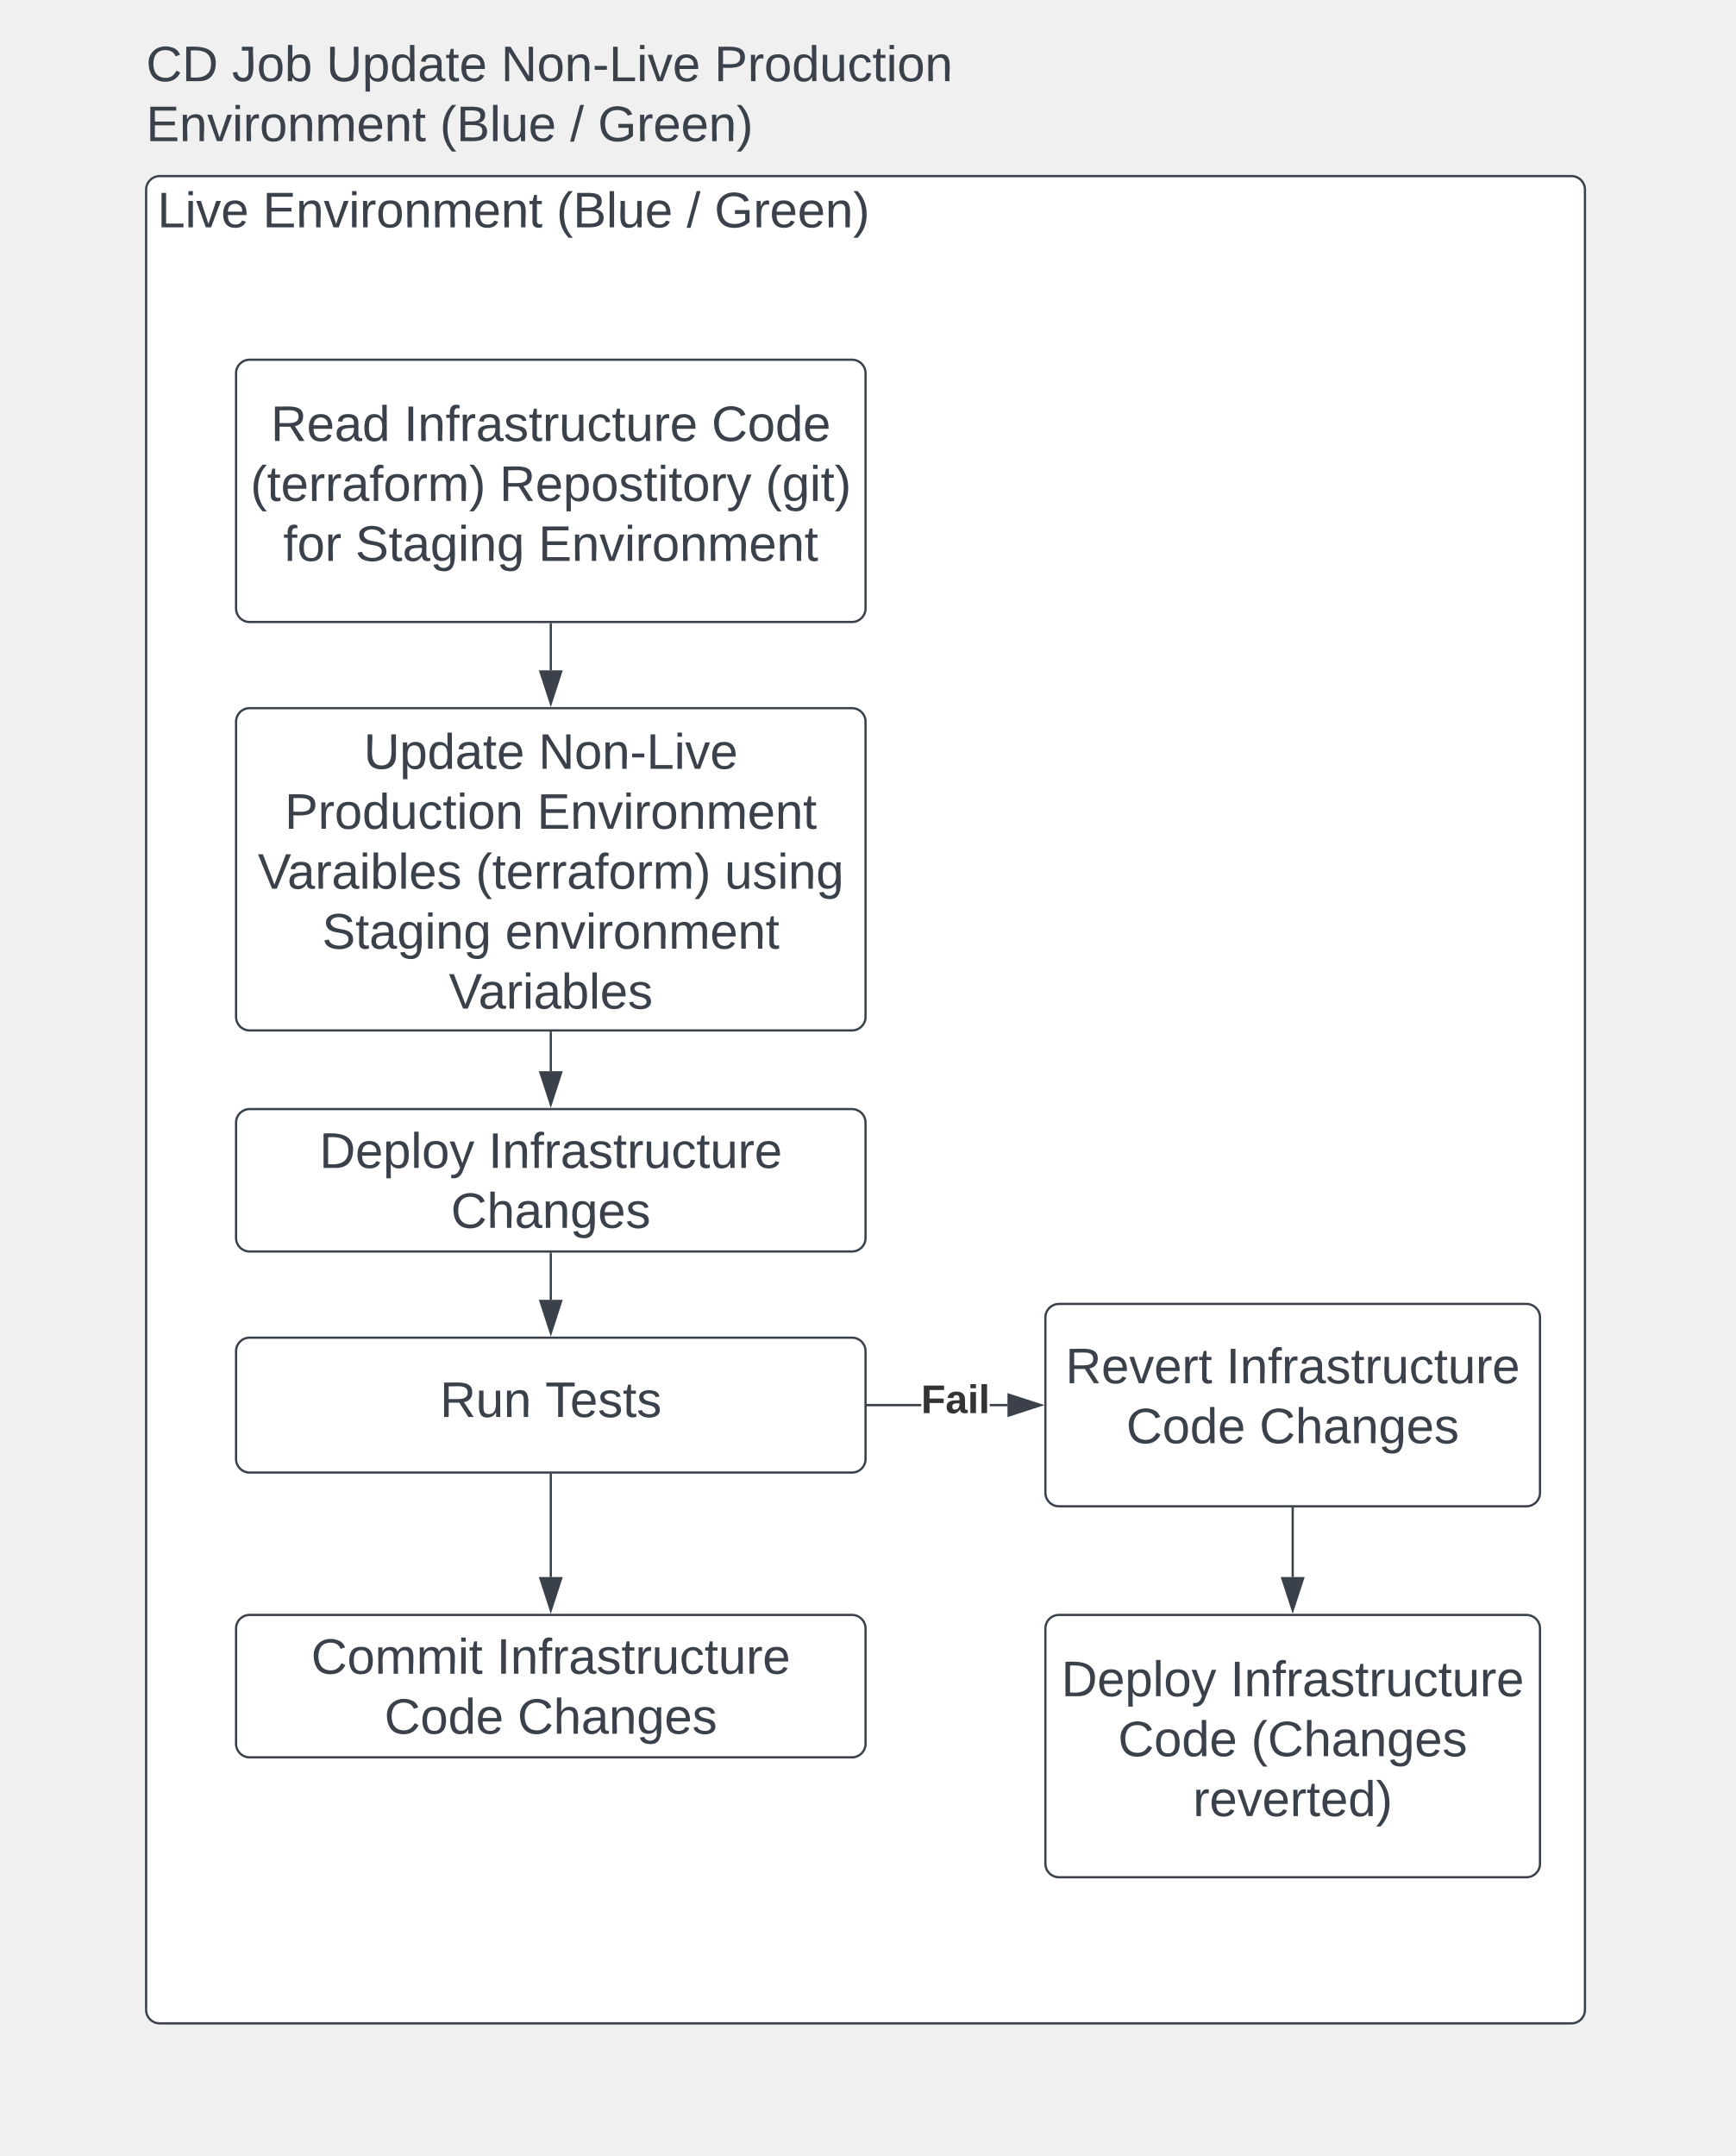
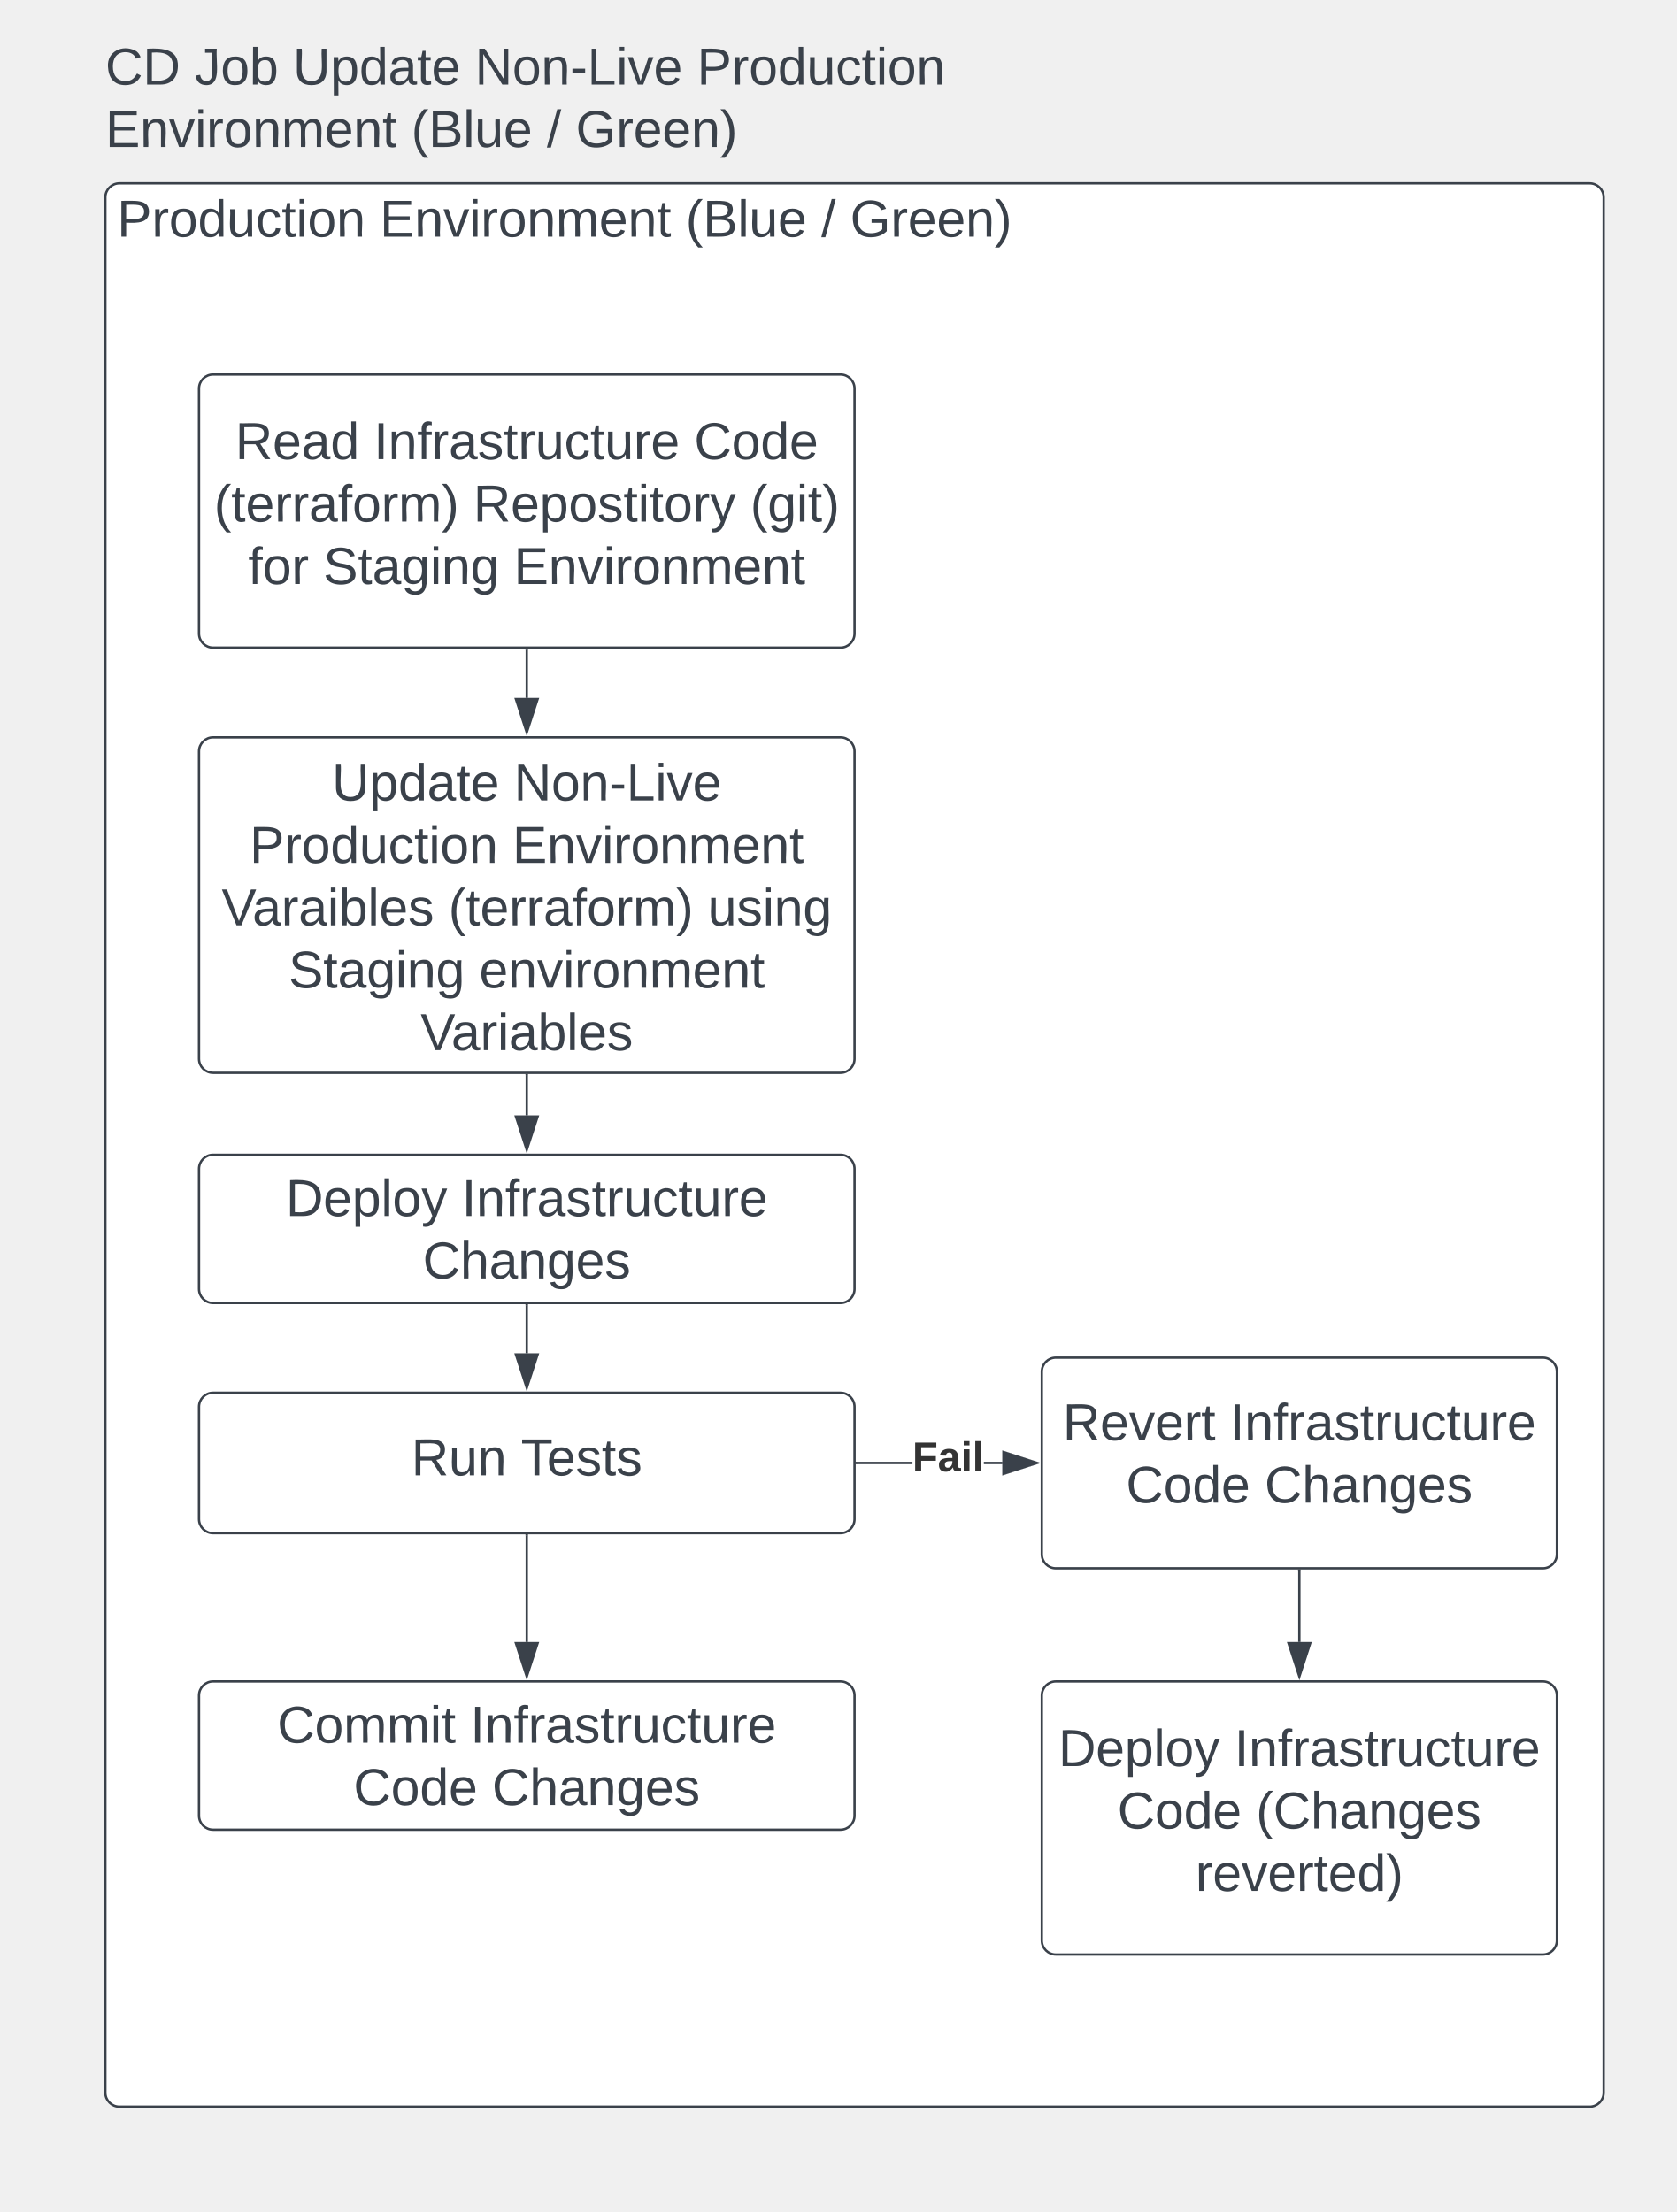
- <svg xmlns="http://www.w3.org/2000/svg" xmlns:ns1="lucid" xmlns:xlink="http://www.w3.org/1999/xlink" width="772" height="959">
-   <g transform="translate(-1135 0)" ns1:page-tab-id="0_0">
+ <svg xmlns="http://www.w3.org/2000/svg" xmlns:ns1="lucid" xmlns:xlink="http://www.w3.org/1999/xlink" width="716" height="945">
+   <g transform="translate(-1155 0)" ns1:page-tab-id="0_0">
    <path d="M1200 18.33h380v60h-380z" fill="none" />
    <use xlink:href="#a" transform="matrix(1,0,0,1,1200,18.33333) translate(0 17.77778)" />
    <use xlink:href="#b" transform="matrix(1,0,0,1,1200,18.33333) translate(38.14815 17.77778)" />
    <use xlink:href="#c" transform="matrix(1,0,0,1,1200,18.33333) translate(80.12346 17.77778)" />
    <use xlink:href="#d" transform="matrix(1,0,0,1,1200,18.33333) translate(157.8395 17.77778)" />
    <use xlink:href="#e" transform="matrix(1,0,0,1,1200,18.33333) translate(252.716 17.77778)" />
    <use xlink:href="#f" transform="matrix(1,0,0,1,1200,18.33333) translate(0 44.44444)" />
    <use xlink:href="#g" transform="matrix(1,0,0,1,1200,18.33333) translate(130.679 44.44444)" />
    <use xlink:href="#h" transform="matrix(1,0,0,1,1200,18.33333) translate(188.5802 44.44444)" />
    <use xlink:href="#i" transform="matrix(1,0,0,1,1200,18.33333) translate(200.9259 44.44444)" />
    <path d="M1200 84.33a6 6 0 0 1 6-6h628a6 6 0 0 1 6 6V894a6 6 0 0 1-6 6h-628a6 6 0 0 1-6-6z" stroke="#3a414a" fill="#fff" />
    <use xlink:href="#j" transform="matrix(1,0,0,1,1205,83.33333) translate(0 17.77778)" />
-     <use xlink:href="#f" transform="matrix(1,0,0,1,1205,83.33333) translate(46.85185 17.77778)" />
-     <use xlink:href="#g" transform="matrix(1,0,0,1,1205,83.33333) translate(177.5309 17.77778)" />
-     <use xlink:href="#h" transform="matrix(1,0,0,1,1205,83.33333) translate(235.4321 17.77778)" />
-     <use xlink:href="#k" transform="matrix(1,0,0,1,1205,83.33333) translate(247.7778 17.77778)" />
+     <use xlink:href="#f" transform="matrix(1,0,0,1,1205,83.33333) translate(112.2222 17.77778)" />
+     <use xlink:href="#g" transform="matrix(1,0,0,1,1205,83.33333) translate(242.9012 17.77778)" />
+     <use xlink:href="#h" transform="matrix(1,0,0,1,1205,83.33333) translate(300.8025 17.77778)" />
+     <use xlink:href="#k" transform="matrix(1,0,0,1,1205,83.33333) translate(313.1481 17.77778)" />
    <path d="M1240 166a6 6 0 0 1 6-6h268a6 6 0 0 1 6 6v104.67a6 6 0 0 1-6 6h-268a6 6 0 0 1-6-6z" stroke="#3a414a" fill="#fff" />
    <use xlink:href="#l" transform="matrix(1,0,0,1,1245,165) translate(10.46296 31.15278)" />
    <use xlink:href="#m" transform="matrix(1,0,0,1,1245,165) translate(69.66049 31.15278)" />
    <use xlink:href="#n" transform="matrix(1,0,0,1,1245,165) translate(206.5123 31.15278)" />
    <use xlink:href="#o" transform="matrix(1,0,0,1,1245,165) translate(1.419753 57.81944)" />
    <use xlink:href="#p" transform="matrix(1,0,0,1,1245,165) translate(112.1605 57.81944)" />
    <use xlink:href="#q" transform="matrix(1,0,0,1,1245,165) translate(230.4938 57.81944)" />
    <use xlink:href="#r" transform="matrix(1,0,0,1,1245,165) translate(16.01852 84.48611)" />
    <use xlink:href="#s" transform="matrix(1,0,0,1,1245,165) translate(48.05556 84.48611)" />
    <use xlink:href="#t" transform="matrix(1,0,0,1,1245,165) translate(129.4753 84.48611)" />
    <path d="M1240 321a6 6 0 0 1 6-6h268a6 6 0 0 1 6 6v131.33a6 6 0 0 1-6 6h-268a6 6 0 0 1-6-6z" stroke="#3a414a" fill="#fff" />
    <use xlink:href="#u" transform="matrix(1,0,0,1,1245,320) translate(51.79012 21.96528)" />
    <use xlink:href="#v" transform="matrix(1,0,0,1,1245,320) translate(129.5062 21.96528)" />
    <use xlink:href="#w" transform="matrix(1,0,0,1,1245,320) translate(16.6358 48.63194)" />
    <use xlink:href="#x" transform="matrix(1,0,0,1,1245,320) translate(128.858 48.63194)" />
    <use xlink:href="#y" transform="matrix(1,0,0,1,1245,320) translate(4.660494 75.29861)" />
    <use xlink:href="#o" transform="matrix(1,0,0,1,1245,320) translate(101.5741 75.29861)" />
    <use xlink:href="#z" transform="matrix(1,0,0,1,1245,320) translate(212.3148 75.29861)" />
    <use xlink:href="#s" transform="matrix(1,0,0,1,1245,320) translate(33.2716 101.9653)" />
    <use xlink:href="#A" transform="matrix(1,0,0,1,1245,320) translate(114.6914 101.9653)" />
    <use xlink:href="#B" transform="matrix(1,0,0,1,1245,320) translate(89.62963 128.6319)" />
    <path d="M1240 499.33a6 6 0 0 1 6-6h268a6 6 0 0 1 6 6v51.34a6 6 0 0 1-6 6h-268a6 6 0 0 1-6-6z" stroke="#3a414a" fill="#fff" />
    <use xlink:href="#C" transform="matrix(1,0,0,1,1245,498.3333) translate(32.0679 21.15278)" />
    <use xlink:href="#D" transform="matrix(1,0,0,1,1245,498.3333) translate(107.2531 21.15278)" />
    <use xlink:href="#E" transform="matrix(1,0,0,1,1245,498.3333) translate(90.58642 47.81944)" />
    <path d="M1240 601a6 6 0 0 1 6-6h268a6 6 0 0 1 6 6v48a6 6 0 0 1-6 6h-268a6 6 0 0 1-6-6z" stroke="#3a414a" fill="#fff" />
    <g>
      <use xlink:href="#F" transform="matrix(1,0,0,1,1245,600) translate(85.67901 30.27778)" />
      <use xlink:href="#G" transform="matrix(1,0,0,1,1245,600) translate(132.5309 30.27778)" />
    </g>
    <path d="M1600 586a6 6 0 0 1 6-6h208a6 6 0 0 1 6 6v78a6 6 0 0 1-6 6h-208a6 6 0 0 1-6-6z" stroke="#3a414a" fill="#fff" />
    <g>
      <use xlink:href="#H" transform="matrix(1,0,0,1,1605,585) translate(3.919753 30.27778)" />
      <use xlink:href="#D" transform="matrix(1,0,0,1,1605,585) translate(75.40123 30.27778)" />
      <use xlink:href="#I" transform="matrix(1,0,0,1,1605,585) translate(30.98765 56.94444)" />
      <use xlink:href="#E" transform="matrix(1,0,0,1,1605,585) translate(90.18519 56.94444)" />
    </g>
    <path d="M1544.72 625.5h-23.76v-1h23.76zm38.43 0h-7.87v-1h7.87z" stroke="#3a414a" stroke-width=".05" fill="#3a414a" />
    <path d="M1520.98 625.5h-.52v-1h.52z" fill="#3a414a" />
    <path d="M1521 625.52h-.56v-1.04h.56zm-.5-1v.96h.45v-.96z" stroke="#3a414a" stroke-width=".05" fill="#3a414a" />
    <path d="M1597.92 625l-14.27 4.64v-9.28z" fill="#3a414a" />
    <path d="M1599.54 625l-16.4 5.32v-10.64zm-15.4 3.95l12.16-3.95-12.15-3.95z" stroke="#3a414a" stroke-width=".05" fill="#3a414a" />
    <g>
      <use xlink:href="#J" transform="matrix(1,0,0,1,1544.716,614.3333) translate(0 14.22222)" />
    </g>
    <path d="M1600 724.33a6 6 0 0 1 6-6h208a6 6 0 0 1 6 6V829a6 6 0 0 1-6 6h-208a6 6 0 0 1-6-6z" stroke="#3a414a" fill="#fff" />
    <g>
      <use xlink:href="#C" transform="matrix(1,0,0,1,1605,723.3333) translate(2.067901 31.15278)" />
      <use xlink:href="#D" transform="matrix(1,0,0,1,1605,723.3333) translate(77.25309 31.15278)" />
      <use xlink:href="#I" transform="matrix(1,0,0,1,1605,723.3333) translate(27.31481 57.81944)" />
      <use xlink:href="#K" transform="matrix(1,0,0,1,1605,723.3333) translate(86.51235 57.81944)" />
      <use xlink:href="#L" transform="matrix(1,0,0,1,1605,723.3333) translate(60.64815 84.48611)" />
    </g>
    <path d="M1240 724.33a6 6 0 0 1 6-6h268a6 6 0 0 1 6 6v51.34a6 6 0 0 1-6 6h-268a6 6 0 0 1-6-6z" stroke="#3a414a" fill="#fff" />
    <g>
      <use xlink:href="#M" transform="matrix(1,0,0,1,1245,723.3333) translate(28.42593 21.15278)" />
      <use xlink:href="#D" transform="matrix(1,0,0,1,1245,723.3333) translate(110.8951 21.15278)" />
      <use xlink:href="#I" transform="matrix(1,0,0,1,1245,723.3333) translate(60.98765 47.81944)" />
      <use xlink:href="#E" transform="matrix(1,0,0,1,1245,723.3333) translate(120.1852 47.81944)" />
    </g>
    <path d="M1380 277.63v20.52" stroke="#3a414a" fill="none" />
    <path d="M1380.5 277.64h-1v-.5h1z" stroke="#3a414a" stroke-width=".05" fill="#3a414a" />
    <path d="M1380 312.92l-4.64-14.27h9.28z" stroke="#3a414a" fill="#3a414a" />
    <path d="M1380 459.3v17.2" stroke="#3a414a" fill="none" />
    <path d="M1380.5 459.3h-1v-.5h1z" stroke="#3a414a" stroke-width=".05" fill="#3a414a" />
    <path d="M1380 491.25l-4.64-14.26h9.28z" stroke="#3a414a" fill="#3a414a" />
    <path d="M1380 557.63v20.52" stroke="#3a414a" fill="none" />
    <path d="M1380.5 557.64h-1v-.5h1z" stroke="#3a414a" stroke-width=".05" fill="#3a414a" />
    <path d="M1380 592.92l-4.64-14.27h9.28z" stroke="#3a414a" fill="#3a414a" />
    <path d="M1710 670.96v30.53" stroke="#3a414a" fill="none" />
    <path d="M1710.5 670.98h-1v-.52h1z" stroke="#3a414a" stroke-width=".05" fill="#3a414a" />
    <path d="M1710 716.25l-4.64-14.26h9.28z" stroke="#3a414a" fill="#3a414a" />
    <path d="M1380 655.96v45.53" stroke="#3a414a" fill="none" />
    <path d="M1380.5 655.98h-1v-.52h1z" stroke="#3a414a" stroke-width=".05" fill="#3a414a" />
    <path d="M1380 716.25l-4.64-14.26h9.28z" stroke="#3a414a" fill="#3a414a" />
    <defs>
      <path fill="#3a414a" d="M212-179c-10-28-35-45-73-45-59 0-87 40-87 99 0 60 29 101 89 101 43 0 62-24 78-52l27 14C228-24 195 4 139 4 59 4 22-46 18-125c-6-104 99-153 187-111 19 9 31 26 39 46" id="N" />
      <path fill="#3a414a" d="M30-248c118-7 216 8 213 122C240-48 200 0 122 0H30v-248zM63-27c89 8 146-16 146-99s-60-101-146-95v194" id="O" />
      <g id="a">
        <use transform="matrix(0.0617284,0,0,0.0617284,0,0)" xlink:href="#N" />
        <use transform="matrix(0.0617284,0,0,0.0617284,15.98765,0)" xlink:href="#O" />
      </g>
      <path fill="#3a414a" d="M153-248C145-148 188 4 80 4 36 3 13-21 6-62l32-5c4 25 16 42 43 43 27 0 39-20 39-49v-147H72v-28h81" id="P" />
      <path fill="#3a414a" d="M100-194c62-1 85 37 85 99 1 63-27 99-86 99S16-35 15-95c0-66 28-99 85-99zM99-20c44 1 53-31 53-75 0-43-8-75-51-75s-53 32-53 75 10 74 51 75" id="Q" />
      <path fill="#3a414a" d="M115-194c53 0 69 39 70 98 0 66-23 100-70 100C84 3 66-7 56-30L54 0H23l1-261h32v101c10-23 28-34 59-34zm-8 174c40 0 45-34 45-75 0-40-5-75-45-74-42 0-51 32-51 76 0 43 10 73 51 73" id="R" />
      <g id="b">
        <use transform="matrix(0.0617284,0,0,0.0617284,0,0)" xlink:href="#P" />
        <use transform="matrix(0.0617284,0,0,0.0617284,11.11111,0)" xlink:href="#Q" />
        <use transform="matrix(0.0617284,0,0,0.0617284,23.45679,0)" xlink:href="#R" />
      </g>
      <path fill="#3a414a" d="M232-93c-1 65-40 97-104 97C67 4 28-28 28-90v-158h33c8 89-33 224 67 224 102 0 64-133 71-224h33v155" id="S" />
      <path fill="#3a414a" d="M115-194c55 1 70 41 70 98S169 2 115 4C84 4 66-9 55-30l1 105H24l-1-265h31l2 30c10-21 28-34 59-34zm-8 174c40 0 45-34 45-75s-6-73-45-74c-42 0-51 32-51 76 0 43 10 73 51 73" id="T" />
      <path fill="#3a414a" d="M85-194c31 0 48 13 60 33l-1-100h32l1 261h-30c-2-10 0-23-3-31C134-8 116 4 85 4 32 4 16-35 15-94c0-66 23-100 70-100zm9 24c-40 0-46 34-46 75 0 40 6 74 45 74 42 0 51-32 51-76 0-42-9-74-50-73" id="U" />
      <path fill="#3a414a" d="M141-36C126-15 110 5 73 4 37 3 15-17 15-53c-1-64 63-63 125-63 3-35-9-54-41-54-24 1-41 7-42 31l-33-3c5-37 33-52 76-52 45 0 72 20 72 64v82c-1 20 7 32 28 27v20c-31 9-61-2-59-35zM48-53c0 20 12 33 32 33 41-3 63-29 60-74-43 2-92-5-92 41" id="V" />
      <path fill="#3a414a" d="M59-47c-2 24 18 29 38 22v24C64 9 27 4 27-40v-127H5v-23h24l9-43h21v43h35v23H59v120" id="W" />
      <path fill="#3a414a" d="M100-194c63 0 86 42 84 106H49c0 40 14 67 53 68 26 1 43-12 49-29l28 8c-11 28-37 45-77 45C44 4 14-33 15-96c1-61 26-98 85-98zm52 81c6-60-76-77-97-28-3 7-6 17-6 28h103" id="X" />
      <g id="c">
        <use transform="matrix(0.0617284,0,0,0.0617284,0,0)" xlink:href="#S" />
        <use transform="matrix(0.0617284,0,0,0.0617284,15.98765,0)" xlink:href="#T" />
        <use transform="matrix(0.0617284,0,0,0.0617284,28.33333,0)" xlink:href="#U" />
        <use transform="matrix(0.0617284,0,0,0.0617284,40.67901,0)" xlink:href="#V" />
        <use transform="matrix(0.0617284,0,0,0.0617284,53.02469,0)" xlink:href="#W" />
        <use transform="matrix(0.0617284,0,0,0.0617284,59.19753,0)" xlink:href="#X" />
      </g>
      <path fill="#3a414a" d="M190 0L58-211 59 0H30v-248h39L202-35l-2-213h31V0h-41" id="Y" />
      <path fill="#3a414a" d="M117-194c89-4 53 116 60 194h-32v-121c0-31-8-49-39-48C34-167 62-67 57 0H25l-1-190h30c1 10-1 24 2 32 11-22 29-35 61-36" id="Z" />
      <path fill="#3a414a" d="M16-82v-28h88v28H16" id="aa" />
      <path fill="#3a414a" d="M30 0v-248h33v221h125V0H30" id="ab" />
      <path fill="#3a414a" d="M24-231v-30h32v30H24zM24 0v-190h32V0H24" id="ac" />
      <path fill="#3a414a" d="M108 0H70L1-190h34L89-25l56-165h34" id="ad" />
      <g id="d">
        <use transform="matrix(0.0617284,0,0,0.0617284,0,0)" xlink:href="#Y" />
        <use transform="matrix(0.0617284,0,0,0.0617284,15.98765,0)" xlink:href="#Q" />
        <use transform="matrix(0.0617284,0,0,0.0617284,28.33333,0)" xlink:href="#Z" />
        <use transform="matrix(0.0617284,0,0,0.0617284,40.67901,0)" xlink:href="#aa" />
        <use transform="matrix(0.0617284,0,0,0.0617284,48.02469,0)" xlink:href="#ab" />
        <use transform="matrix(0.0617284,0,0,0.0617284,60.37037,0)" xlink:href="#ac" />
        <use transform="matrix(0.0617284,0,0,0.0617284,65.24691,0)" xlink:href="#ad" />
        <use transform="matrix(0.0617284,0,0,0.0617284,76.35802,0)" xlink:href="#X" />
      </g>
      <path fill="#3a414a" d="M30-248c87 1 191-15 191 75 0 78-77 80-158 76V0H30v-248zm33 125c57 0 124 11 124-50 0-59-68-47-124-48v98" id="ae" />
      <path fill="#3a414a" d="M114-163C36-179 61-72 57 0H25l-1-190h30c1 12-1 29 2 39 6-27 23-49 58-41v29" id="af" />
      <path fill="#3a414a" d="M84 4C-5 8 30-112 23-190h32v120c0 31 7 50 39 49 72-2 45-101 50-169h31l1 190h-30c-1-10 1-25-2-33-11 22-28 36-60 37" id="ag" />
      <path fill="#3a414a" d="M96-169c-40 0-48 33-48 73s9 75 48 75c24 0 41-14 43-38l32 2c-6 37-31 61-74 61-59 0-76-41-82-99-10-93 101-131 147-64 4 7 5 14 7 22l-32 3c-4-21-16-35-41-35" id="ah" />
      <g id="e">
        <use transform="matrix(0.0617284,0,0,0.0617284,0,0)" xlink:href="#ae" />
        <use transform="matrix(0.0617284,0,0,0.0617284,14.81481,0)" xlink:href="#af" />
        <use transform="matrix(0.0617284,0,0,0.0617284,22.16049,0)" xlink:href="#Q" />
        <use transform="matrix(0.0617284,0,0,0.0617284,34.50617,0)" xlink:href="#U" />
        <use transform="matrix(0.0617284,0,0,0.0617284,46.85185,0)" xlink:href="#ag" />
        <use transform="matrix(0.0617284,0,0,0.0617284,59.19753,0)" xlink:href="#ah" />
        <use transform="matrix(0.0617284,0,0,0.0617284,70.30864,0)" xlink:href="#W" />
        <use transform="matrix(0.0617284,0,0,0.0617284,76.48148,0)" xlink:href="#ac" />
        <use transform="matrix(0.0617284,0,0,0.0617284,81.35802,0)" xlink:href="#Q" />
        <use transform="matrix(0.0617284,0,0,0.0617284,93.7037,0)" xlink:href="#Z" />
      </g>
      <path fill="#3a414a" d="M30 0v-248h187v28H63v79h144v27H63v87h162V0H30" id="ai" />
      <path fill="#3a414a" d="M210-169c-67 3-38 105-44 169h-31v-121c0-29-5-50-35-48C34-165 62-65 56 0H25l-1-190h30c1 10-1 24 2 32 10-44 99-50 107 0 11-21 27-35 58-36 85-2 47 119 55 194h-31v-121c0-29-5-49-35-48" id="aj" />
      <g id="f">
        <use transform="matrix(0.0617284,0,0,0.0617284,0,0)" xlink:href="#ai" />
        <use transform="matrix(0.0617284,0,0,0.0617284,14.81481,0)" xlink:href="#Z" />
        <use transform="matrix(0.0617284,0,0,0.0617284,27.16049,0)" xlink:href="#ad" />
        <use transform="matrix(0.0617284,0,0,0.0617284,38.2716,0)" xlink:href="#ac" />
        <use transform="matrix(0.0617284,0,0,0.0617284,43.14815,0)" xlink:href="#af" />
        <use transform="matrix(0.0617284,0,0,0.0617284,50.49383,0)" xlink:href="#Q" />
        <use transform="matrix(0.0617284,0,0,0.0617284,62.83951,0)" xlink:href="#Z" />
        <use transform="matrix(0.0617284,0,0,0.0617284,75.18519,0)" xlink:href="#aj" />
        <use transform="matrix(0.0617284,0,0,0.0617284,93.64198,0)" xlink:href="#X" />
        <use transform="matrix(0.0617284,0,0,0.0617284,105.9877,0)" xlink:href="#Z" />
        <use transform="matrix(0.0617284,0,0,0.0617284,118.3333,0)" xlink:href="#W" />
      </g>
      <path fill="#3a414a" d="M87 75C49 33 22-17 22-94c0-76 28-126 65-167h31c-38 41-64 92-64 168S80 34 118 75H87" id="ak" />
      <path fill="#3a414a" d="M160-131c35 5 61 23 61 61C221 17 115-2 30 0v-248c76 3 177-17 177 60 0 33-19 50-47 57zm-97-11c50-1 110 9 110-42 0-47-63-36-110-37v79zm0 115c55-2 124 14 124-45 0-56-70-42-124-44v89" id="al" />
      <path fill="#3a414a" d="M24 0v-261h32V0H24" id="am" />
      <g id="g">
        <use transform="matrix(0.0617284,0,0,0.0617284,0,0)" xlink:href="#ak" />
        <use transform="matrix(0.0617284,0,0,0.0617284,7.345679,0)" xlink:href="#al" />
        <use transform="matrix(0.0617284,0,0,0.0617284,22.16049,0)" xlink:href="#am" />
        <use transform="matrix(0.0617284,0,0,0.0617284,27.03704,0)" xlink:href="#ag" />
        <use transform="matrix(0.0617284,0,0,0.0617284,39.38272,0)" xlink:href="#X" />
      </g>
      <path fill="#3a414a" d="M0 4l72-265h28L28 4H0" id="an" />
      <use transform="matrix(0.0617284,0,0,0.0617284,0,0)" xlink:href="#an" id="h" />
      <path fill="#3a414a" d="M143 4C61 4 22-44 18-125c-5-107 100-154 193-111 17 8 29 25 37 43l-32 9c-13-25-37-40-76-40-61 0-88 39-88 99 0 61 29 100 91 101 35 0 62-11 79-27v-45h-74v-28h105v86C228-13 192 4 143 4" id="ao" />
      <path fill="#3a414a" d="M33-261c38 41 65 92 65 168S71 34 33 75H2C39 34 66-17 66-93S39-220 2-261h31" id="ap" />
      <g id="i">
        <use transform="matrix(0.0617284,0,0,0.0617284,0,0)" xlink:href="#ao" />
        <use transform="matrix(0.0617284,0,0,0.0617284,17.28395,0)" xlink:href="#af" />
        <use transform="matrix(0.0617284,0,0,0.0617284,24.62963,0)" xlink:href="#X" />
        <use transform="matrix(0.0617284,0,0,0.0617284,36.97531,0)" xlink:href="#X" />
        <use transform="matrix(0.0617284,0,0,0.0617284,49.32099,0)" xlink:href="#Z" />
        <use transform="matrix(0.0617284,0,0,0.0617284,61.66667,0)" xlink:href="#ap" />
      </g>
      <g id="j">
-         <use transform="matrix(0.0617284,0,0,0.0617284,0,0)" xlink:href="#ab" />
-         <use transform="matrix(0.0617284,0,0,0.0617284,12.34568,0)" xlink:href="#ac" />
-         <use transform="matrix(0.0617284,0,0,0.0617284,17.22222,0)" xlink:href="#ad" />
-         <use transform="matrix(0.0617284,0,0,0.0617284,28.33333,0)" xlink:href="#X" />
+         <use transform="matrix(0.0617284,0,0,0.0617284,0,0)" xlink:href="#ae" />
+         <use transform="matrix(0.0617284,0,0,0.0617284,14.81481,0)" xlink:href="#af" />
+         <use transform="matrix(0.0617284,0,0,0.0617284,22.16049,0)" xlink:href="#Q" />
+         <use transform="matrix(0.0617284,0,0,0.0617284,34.50617,0)" xlink:href="#U" />
+         <use transform="matrix(0.0617284,0,0,0.0617284,46.85185,0)" xlink:href="#ag" />
+         <use transform="matrix(0.0617284,0,0,0.0617284,59.19753,0)" xlink:href="#ah" />
+         <use transform="matrix(0.0617284,0,0,0.0617284,70.30864,0)" xlink:href="#W" />
+         <use transform="matrix(0.0617284,0,0,0.0617284,76.48148,0)" xlink:href="#ac" />
+         <use transform="matrix(0.0617284,0,0,0.0617284,81.35802,0)" xlink:href="#Q" />
+         <use transform="matrix(0.0617284,0,0,0.0617284,93.7037,0)" xlink:href="#Z" />
      </g>
      <g id="k">
        <use transform="matrix(0.0617284,0,0,0.0617284,0,0)" xlink:href="#ao" />
        <use transform="matrix(0.0617284,0,0,0.0617284,17.28395,0)" xlink:href="#af" />
        <use transform="matrix(0.0617284,0,0,0.0617284,24.62963,0)" xlink:href="#X" />
        <use transform="matrix(0.0617284,0,0,0.0617284,36.97531,0)" xlink:href="#X" />
        <use transform="matrix(0.0617284,0,0,0.0617284,49.32099,0)" xlink:href="#Z" />
        <use transform="matrix(0.0617284,0,0,0.0617284,61.66667,0)" xlink:href="#ap" />
      </g>
      <path fill="#3a414a" d="M233-177c-1 41-23 64-60 70L243 0h-38l-65-103H63V0H30v-248c88 3 205-21 203 71zM63-129c60-2 137 13 137-47 0-61-80-42-137-45v92" id="aq" />
      <g id="l">
        <use transform="matrix(0.0617284,0,0,0.0617284,0,0)" xlink:href="#aq" />
        <use transform="matrix(0.0617284,0,0,0.0617284,15.98765,0)" xlink:href="#X" />
        <use transform="matrix(0.0617284,0,0,0.0617284,28.33333,0)" xlink:href="#V" />
        <use transform="matrix(0.0617284,0,0,0.0617284,40.67901,0)" xlink:href="#U" />
      </g>
      <path fill="#3a414a" d="M33 0v-248h34V0H33" id="ar" />
      <path fill="#3a414a" d="M101-234c-31-9-42 10-38 44h38v23H63V0H32v-167H5v-23h27c-7-52 17-82 69-68v24" id="as" />
      <path fill="#3a414a" d="M135-143c-3-34-86-38-87 0 15 53 115 12 119 90S17 21 10-45l28-5c4 36 97 45 98 0-10-56-113-15-118-90-4-57 82-63 122-42 12 7 21 19 24 35" id="at" />
      <g id="m">
        <use transform="matrix(0.0617284,0,0,0.0617284,0,0)" xlink:href="#ar" />
        <use transform="matrix(0.0617284,0,0,0.0617284,6.17284,0)" xlink:href="#Z" />
        <use transform="matrix(0.0617284,0,0,0.0617284,18.51852,0)" xlink:href="#as" />
        <use transform="matrix(0.0617284,0,0,0.0617284,24.69136,0)" xlink:href="#af" />
        <use transform="matrix(0.0617284,0,0,0.0617284,32.03704,0)" xlink:href="#V" />
        <use transform="matrix(0.0617284,0,0,0.0617284,44.38272,0)" xlink:href="#at" />
        <use transform="matrix(0.0617284,0,0,0.0617284,55.49383,0)" xlink:href="#W" />
        <use transform="matrix(0.0617284,0,0,0.0617284,61.66667,0)" xlink:href="#af" />
        <use transform="matrix(0.0617284,0,0,0.0617284,69.01235,0)" xlink:href="#ag" />
        <use transform="matrix(0.0617284,0,0,0.0617284,81.35802,0)" xlink:href="#ah" />
        <use transform="matrix(0.0617284,0,0,0.0617284,92.46914,0)" xlink:href="#W" />
        <use transform="matrix(0.0617284,0,0,0.0617284,98.64198,0)" xlink:href="#ag" />
        <use transform="matrix(0.0617284,0,0,0.0617284,110.9877,0)" xlink:href="#af" />
        <use transform="matrix(0.0617284,0,0,0.0617284,118.3333,0)" xlink:href="#X" />
      </g>
      <g id="n">
        <use transform="matrix(0.0617284,0,0,0.0617284,0,0)" xlink:href="#N" />
        <use transform="matrix(0.0617284,0,0,0.0617284,15.98765,0)" xlink:href="#Q" />
        <use transform="matrix(0.0617284,0,0,0.0617284,28.33333,0)" xlink:href="#U" />
        <use transform="matrix(0.0617284,0,0,0.0617284,40.67901,0)" xlink:href="#X" />
      </g>
      <g id="o">
        <use transform="matrix(0.0617284,0,0,0.0617284,0,0)" xlink:href="#ak" />
        <use transform="matrix(0.0617284,0,0,0.0617284,7.345679,0)" xlink:href="#W" />
        <use transform="matrix(0.0617284,0,0,0.0617284,13.51852,0)" xlink:href="#X" />
        <use transform="matrix(0.0617284,0,0,0.0617284,25.8642,0)" xlink:href="#af" />
        <use transform="matrix(0.0617284,0,0,0.0617284,33.20988,0)" xlink:href="#af" />
        <use transform="matrix(0.0617284,0,0,0.0617284,40.55556,0)" xlink:href="#V" />
        <use transform="matrix(0.0617284,0,0,0.0617284,52.90123,0)" xlink:href="#as" />
        <use transform="matrix(0.0617284,0,0,0.0617284,59.07407,0)" xlink:href="#Q" />
        <use transform="matrix(0.0617284,0,0,0.0617284,71.41975,0)" xlink:href="#af" />
        <use transform="matrix(0.0617284,0,0,0.0617284,78.76543,0)" xlink:href="#aj" />
        <use transform="matrix(0.0617284,0,0,0.0617284,97.22222,0)" xlink:href="#ap" />
      </g>
      <path fill="#3a414a" d="M179-190L93 31C79 59 56 82 12 73V49c39 6 53-20 64-50L1-190h34L92-34l54-156h33" id="au" />
      <g id="p">
        <use transform="matrix(0.0617284,0,0,0.0617284,0,0)" xlink:href="#aq" />
        <use transform="matrix(0.0617284,0,0,0.0617284,15.98765,0)" xlink:href="#X" />
        <use transform="matrix(0.0617284,0,0,0.0617284,28.33333,0)" xlink:href="#T" />
        <use transform="matrix(0.0617284,0,0,0.0617284,40.67901,0)" xlink:href="#Q" />
        <use transform="matrix(0.0617284,0,0,0.0617284,53.02469,0)" xlink:href="#at" />
        <use transform="matrix(0.0617284,0,0,0.0617284,64.1358,0)" xlink:href="#W" />
        <use transform="matrix(0.0617284,0,0,0.0617284,70.30864,0)" xlink:href="#ac" />
        <use transform="matrix(0.0617284,0,0,0.0617284,75.18519,0)" xlink:href="#W" />
        <use transform="matrix(0.0617284,0,0,0.0617284,81.35802,0)" xlink:href="#Q" />
        <use transform="matrix(0.0617284,0,0,0.0617284,93.7037,0)" xlink:href="#af" />
        <use transform="matrix(0.0617284,0,0,0.0617284,101.0494,0)" xlink:href="#au" />
      </g>
      <path fill="#3a414a" d="M177-190C167-65 218 103 67 71c-23-6-38-20-44-43l32-5c15 47 100 32 89-28v-30C133-14 115 1 83 1 29 1 15-40 15-95c0-56 16-97 71-98 29-1 48 16 59 35 1-10 0-23 2-32h30zM94-22c36 0 50-32 50-73 0-42-14-75-50-75-39 0-46 34-46 75s6 73 46 73" id="av" />
      <g id="q">
        <use transform="matrix(0.0617284,0,0,0.0617284,0,0)" xlink:href="#ak" />
        <use transform="matrix(0.0617284,0,0,0.0617284,7.345679,0)" xlink:href="#av" />
        <use transform="matrix(0.0617284,0,0,0.0617284,19.69136,0)" xlink:href="#ac" />
        <use transform="matrix(0.0617284,0,0,0.0617284,24.5679,0)" xlink:href="#W" />
        <use transform="matrix(0.0617284,0,0,0.0617284,30.74074,0)" xlink:href="#ap" />
      </g>
      <g id="r">
        <use transform="matrix(0.0617284,0,0,0.0617284,0,0)" xlink:href="#as" />
        <use transform="matrix(0.0617284,0,0,0.0617284,6.17284,0)" xlink:href="#Q" />
        <use transform="matrix(0.0617284,0,0,0.0617284,18.51852,0)" xlink:href="#af" />
      </g>
      <path fill="#3a414a" d="M185-189c-5-48-123-54-124 2 14 75 158 14 163 119 3 78-121 87-175 55-17-10-28-26-33-46l33-7c5 56 141 63 141-1 0-78-155-14-162-118-5-82 145-84 179-34 5 7 8 16 11 25" id="aw" />
      <g id="s">
        <use transform="matrix(0.0617284,0,0,0.0617284,0,0)" xlink:href="#aw" />
        <use transform="matrix(0.0617284,0,0,0.0617284,14.81481,0)" xlink:href="#W" />
        <use transform="matrix(0.0617284,0,0,0.0617284,20.98765,0)" xlink:href="#V" />
        <use transform="matrix(0.0617284,0,0,0.0617284,33.33333,0)" xlink:href="#av" />
        <use transform="matrix(0.0617284,0,0,0.0617284,45.67901,0)" xlink:href="#ac" />
        <use transform="matrix(0.0617284,0,0,0.0617284,50.55556,0)" xlink:href="#Z" />
        <use transform="matrix(0.0617284,0,0,0.0617284,62.90123,0)" xlink:href="#av" />
      </g>
      <g id="t">
        <use transform="matrix(0.0617284,0,0,0.0617284,0,0)" xlink:href="#ai" />
        <use transform="matrix(0.0617284,0,0,0.0617284,14.81481,0)" xlink:href="#Z" />
        <use transform="matrix(0.0617284,0,0,0.0617284,27.16049,0)" xlink:href="#ad" />
        <use transform="matrix(0.0617284,0,0,0.0617284,38.2716,0)" xlink:href="#ac" />
        <use transform="matrix(0.0617284,0,0,0.0617284,43.14815,0)" xlink:href="#af" />
        <use transform="matrix(0.0617284,0,0,0.0617284,50.49383,0)" xlink:href="#Q" />
        <use transform="matrix(0.0617284,0,0,0.0617284,62.83951,0)" xlink:href="#Z" />
        <use transform="matrix(0.0617284,0,0,0.0617284,75.18519,0)" xlink:href="#aj" />
        <use transform="matrix(0.0617284,0,0,0.0617284,93.64198,0)" xlink:href="#X" />
        <use transform="matrix(0.0617284,0,0,0.0617284,105.9877,0)" xlink:href="#Z" />
        <use transform="matrix(0.0617284,0,0,0.0617284,118.3333,0)" xlink:href="#W" />
      </g>
      <g id="u">
        <use transform="matrix(0.0617284,0,0,0.0617284,0,0)" xlink:href="#S" />
        <use transform="matrix(0.0617284,0,0,0.0617284,15.98765,0)" xlink:href="#T" />
        <use transform="matrix(0.0617284,0,0,0.0617284,28.33333,0)" xlink:href="#U" />
        <use transform="matrix(0.0617284,0,0,0.0617284,40.67901,0)" xlink:href="#V" />
        <use transform="matrix(0.0617284,0,0,0.0617284,53.02469,0)" xlink:href="#W" />
        <use transform="matrix(0.0617284,0,0,0.0617284,59.19753,0)" xlink:href="#X" />
      </g>
      <g id="v">
        <use transform="matrix(0.0617284,0,0,0.0617284,0,0)" xlink:href="#Y" />
        <use transform="matrix(0.0617284,0,0,0.0617284,15.98765,0)" xlink:href="#Q" />
        <use transform="matrix(0.0617284,0,0,0.0617284,28.33333,0)" xlink:href="#Z" />
        <use transform="matrix(0.0617284,0,0,0.0617284,40.67901,0)" xlink:href="#aa" />
        <use transform="matrix(0.0617284,0,0,0.0617284,48.02469,0)" xlink:href="#ab" />
        <use transform="matrix(0.0617284,0,0,0.0617284,60.37037,0)" xlink:href="#ac" />
        <use transform="matrix(0.0617284,0,0,0.0617284,65.24691,0)" xlink:href="#ad" />
        <use transform="matrix(0.0617284,0,0,0.0617284,76.35802,0)" xlink:href="#X" />
      </g>
      <g id="w">
        <use transform="matrix(0.0617284,0,0,0.0617284,0,0)" xlink:href="#ae" />
        <use transform="matrix(0.0617284,0,0,0.0617284,14.81481,0)" xlink:href="#af" />
        <use transform="matrix(0.0617284,0,0,0.0617284,22.16049,0)" xlink:href="#Q" />
        <use transform="matrix(0.0617284,0,0,0.0617284,34.50617,0)" xlink:href="#U" />
        <use transform="matrix(0.0617284,0,0,0.0617284,46.85185,0)" xlink:href="#ag" />
        <use transform="matrix(0.0617284,0,0,0.0617284,59.19753,0)" xlink:href="#ah" />
        <use transform="matrix(0.0617284,0,0,0.0617284,70.30864,0)" xlink:href="#W" />
        <use transform="matrix(0.0617284,0,0,0.0617284,76.48148,0)" xlink:href="#ac" />
        <use transform="matrix(0.0617284,0,0,0.0617284,81.35802,0)" xlink:href="#Q" />
        <use transform="matrix(0.0617284,0,0,0.0617284,93.7037,0)" xlink:href="#Z" />
      </g>
      <g id="x">
        <use transform="matrix(0.0617284,0,0,0.0617284,0,0)" xlink:href="#ai" />
        <use transform="matrix(0.0617284,0,0,0.0617284,14.81481,0)" xlink:href="#Z" />
        <use transform="matrix(0.0617284,0,0,0.0617284,27.16049,0)" xlink:href="#ad" />
        <use transform="matrix(0.0617284,0,0,0.0617284,38.2716,0)" xlink:href="#ac" />
        <use transform="matrix(0.0617284,0,0,0.0617284,43.14815,0)" xlink:href="#af" />
        <use transform="matrix(0.0617284,0,0,0.0617284,50.49383,0)" xlink:href="#Q" />
        <use transform="matrix(0.0617284,0,0,0.0617284,62.83951,0)" xlink:href="#Z" />
        <use transform="matrix(0.0617284,0,0,0.0617284,75.18519,0)" xlink:href="#aj" />
        <use transform="matrix(0.0617284,0,0,0.0617284,93.64198,0)" xlink:href="#X" />
        <use transform="matrix(0.0617284,0,0,0.0617284,105.9877,0)" xlink:href="#Z" />
        <use transform="matrix(0.0617284,0,0,0.0617284,118.3333,0)" xlink:href="#W" />
      </g>
      <path fill="#3a414a" d="M137 0h-34L2-248h35l83 218 83-218h36" id="ax" />
      <g id="y">
        <use transform="matrix(0.0617284,0,0,0.0617284,0,0)" xlink:href="#ax" />
        <use transform="matrix(0.0617284,0,0,0.0617284,13.14815,0)" xlink:href="#V" />
        <use transform="matrix(0.0617284,0,0,0.0617284,25.49383,0)" xlink:href="#af" />
        <use transform="matrix(0.0617284,0,0,0.0617284,32.83951,0)" xlink:href="#V" />
        <use transform="matrix(0.0617284,0,0,0.0617284,45.18519,0)" xlink:href="#ac" />
        <use transform="matrix(0.0617284,0,0,0.0617284,50.06173,0)" xlink:href="#R" />
        <use transform="matrix(0.0617284,0,0,0.0617284,62.40741,0)" xlink:href="#am" />
        <use transform="matrix(0.0617284,0,0,0.0617284,67.28395,0)" xlink:href="#X" />
        <use transform="matrix(0.0617284,0,0,0.0617284,79.62963,0)" xlink:href="#at" />
      </g>
      <g id="z">
        <use transform="matrix(0.0617284,0,0,0.0617284,0,0)" xlink:href="#ag" />
        <use transform="matrix(0.0617284,0,0,0.0617284,12.34568,0)" xlink:href="#at" />
        <use transform="matrix(0.0617284,0,0,0.0617284,23.45679,0)" xlink:href="#ac" />
        <use transform="matrix(0.0617284,0,0,0.0617284,28.33333,0)" xlink:href="#Z" />
        <use transform="matrix(0.0617284,0,0,0.0617284,40.67901,0)" xlink:href="#av" />
      </g>
      <g id="A">
        <use transform="matrix(0.0617284,0,0,0.0617284,0,0)" xlink:href="#X" />
        <use transform="matrix(0.0617284,0,0,0.0617284,12.34568,0)" xlink:href="#Z" />
        <use transform="matrix(0.0617284,0,0,0.0617284,24.69136,0)" xlink:href="#ad" />
        <use transform="matrix(0.0617284,0,0,0.0617284,35.80247,0)" xlink:href="#ac" />
        <use transform="matrix(0.0617284,0,0,0.0617284,40.67901,0)" xlink:href="#af" />
        <use transform="matrix(0.0617284,0,0,0.0617284,48.02469,0)" xlink:href="#Q" />
        <use transform="matrix(0.0617284,0,0,0.0617284,60.37037,0)" xlink:href="#Z" />
        <use transform="matrix(0.0617284,0,0,0.0617284,72.71605,0)" xlink:href="#aj" />
        <use transform="matrix(0.0617284,0,0,0.0617284,91.17284,0)" xlink:href="#X" />
        <use transform="matrix(0.0617284,0,0,0.0617284,103.5185,0)" xlink:href="#Z" />
        <use transform="matrix(0.0617284,0,0,0.0617284,115.8642,0)" xlink:href="#W" />
      </g>
      <g id="B">
        <use transform="matrix(0.0617284,0,0,0.0617284,0,0)" xlink:href="#ax" />
        <use transform="matrix(0.0617284,0,0,0.0617284,13.14815,0)" xlink:href="#V" />
        <use transform="matrix(0.0617284,0,0,0.0617284,25.49383,0)" xlink:href="#af" />
        <use transform="matrix(0.0617284,0,0,0.0617284,32.83951,0)" xlink:href="#ac" />
        <use transform="matrix(0.0617284,0,0,0.0617284,37.71605,0)" xlink:href="#V" />
        <use transform="matrix(0.0617284,0,0,0.0617284,50.06173,0)" xlink:href="#R" />
        <use transform="matrix(0.0617284,0,0,0.0617284,62.40741,0)" xlink:href="#am" />
        <use transform="matrix(0.0617284,0,0,0.0617284,67.28395,0)" xlink:href="#X" />
        <use transform="matrix(0.0617284,0,0,0.0617284,79.62963,0)" xlink:href="#at" />
      </g>
      <g id="C">
        <use transform="matrix(0.0617284,0,0,0.0617284,0,0)" xlink:href="#O" />
        <use transform="matrix(0.0617284,0,0,0.0617284,15.98765,0)" xlink:href="#X" />
        <use transform="matrix(0.0617284,0,0,0.0617284,28.33333,0)" xlink:href="#T" />
        <use transform="matrix(0.0617284,0,0,0.0617284,40.67901,0)" xlink:href="#am" />
        <use transform="matrix(0.0617284,0,0,0.0617284,45.55556,0)" xlink:href="#Q" />
        <use transform="matrix(0.0617284,0,0,0.0617284,57.90123,0)" xlink:href="#au" />
      </g>
      <g id="D">
        <use transform="matrix(0.0617284,0,0,0.0617284,0,0)" xlink:href="#ar" />
        <use transform="matrix(0.0617284,0,0,0.0617284,6.17284,0)" xlink:href="#Z" />
        <use transform="matrix(0.0617284,0,0,0.0617284,18.51852,0)" xlink:href="#as" />
        <use transform="matrix(0.0617284,0,0,0.0617284,24.69136,0)" xlink:href="#af" />
        <use transform="matrix(0.0617284,0,0,0.0617284,32.03704,0)" xlink:href="#V" />
        <use transform="matrix(0.0617284,0,0,0.0617284,44.38272,0)" xlink:href="#at" />
        <use transform="matrix(0.0617284,0,0,0.0617284,55.49383,0)" xlink:href="#W" />
        <use transform="matrix(0.0617284,0,0,0.0617284,61.66667,0)" xlink:href="#af" />
        <use transform="matrix(0.0617284,0,0,0.0617284,69.01235,0)" xlink:href="#ag" />
        <use transform="matrix(0.0617284,0,0,0.0617284,81.35802,0)" xlink:href="#ah" />
        <use transform="matrix(0.0617284,0,0,0.0617284,92.46914,0)" xlink:href="#W" />
        <use transform="matrix(0.0617284,0,0,0.0617284,98.64198,0)" xlink:href="#ag" />
        <use transform="matrix(0.0617284,0,0,0.0617284,110.9877,0)" xlink:href="#af" />
        <use transform="matrix(0.0617284,0,0,0.0617284,118.3333,0)" xlink:href="#X" />
      </g>
      <path fill="#3a414a" d="M106-169C34-169 62-67 57 0H25v-261h32l-1 103c12-21 28-36 61-36 89 0 53 116 60 194h-32v-121c2-32-8-49-39-48" id="ay" />
      <g id="E">
        <use transform="matrix(0.0617284,0,0,0.0617284,0,0)" xlink:href="#N" />
        <use transform="matrix(0.0617284,0,0,0.0617284,15.98765,0)" xlink:href="#ay" />
        <use transform="matrix(0.0617284,0,0,0.0617284,28.33333,0)" xlink:href="#V" />
        <use transform="matrix(0.0617284,0,0,0.0617284,40.67901,0)" xlink:href="#Z" />
        <use transform="matrix(0.0617284,0,0,0.0617284,53.02469,0)" xlink:href="#av" />
        <use transform="matrix(0.0617284,0,0,0.0617284,65.37037,0)" xlink:href="#X" />
        <use transform="matrix(0.0617284,0,0,0.0617284,77.71605,0)" xlink:href="#at" />
      </g>
      <g id="F">
        <use transform="matrix(0.0617284,0,0,0.0617284,0,0)" xlink:href="#aq" />
        <use transform="matrix(0.0617284,0,0,0.0617284,15.98765,0)" xlink:href="#ag" />
        <use transform="matrix(0.0617284,0,0,0.0617284,28.33333,0)" xlink:href="#Z" />
      </g>
      <path fill="#3a414a" d="M127-220V0H93v-220H8v-28h204v28h-85" id="az" />
      <g id="G">
        <use transform="matrix(0.0617284,0,0,0.0617284,0,0)" xlink:href="#az" />
        <use transform="matrix(0.0617284,0,0,0.0617284,11.04938,0)" xlink:href="#X" />
        <use transform="matrix(0.0617284,0,0,0.0617284,23.39506,0)" xlink:href="#at" />
        <use transform="matrix(0.0617284,0,0,0.0617284,34.50617,0)" xlink:href="#W" />
        <use transform="matrix(0.0617284,0,0,0.0617284,40.67901,0)" xlink:href="#at" />
      </g>
      <g id="H">
        <use transform="matrix(0.0617284,0,0,0.0617284,0,0)" xlink:href="#aq" />
        <use transform="matrix(0.0617284,0,0,0.0617284,15.98765,0)" xlink:href="#X" />
        <use transform="matrix(0.0617284,0,0,0.0617284,28.33333,0)" xlink:href="#ad" />
        <use transform="matrix(0.0617284,0,0,0.0617284,39.44444,0)" xlink:href="#X" />
        <use transform="matrix(0.0617284,0,0,0.0617284,51.79012,0)" xlink:href="#af" />
        <use transform="matrix(0.0617284,0,0,0.0617284,59.1358,0)" xlink:href="#W" />
      </g>
      <g id="I">
        <use transform="matrix(0.0617284,0,0,0.0617284,0,0)" xlink:href="#N" />
        <use transform="matrix(0.0617284,0,0,0.0617284,15.98765,0)" xlink:href="#Q" />
        <use transform="matrix(0.0617284,0,0,0.0617284,28.33333,0)" xlink:href="#U" />
        <use transform="matrix(0.0617284,0,0,0.0617284,40.67901,0)" xlink:href="#X" />
      </g>
      <path fill="#333" d="M76-208v77h127v40H76V0H24v-248h183v40H76" id="aA" />
      <path fill="#333" d="M133-34C117-15 103 5 69 4 32 3 11-16 11-54c-1-60 55-63 116-61 1-26-3-47-28-47-18 1-26 9-28 27l-52-2c7-38 36-58 82-57s74 22 75 68l1 82c-1 14 12 18 25 15v27c-30 8-71 5-69-32zm-48 3c29 0 43-24 42-57-32 0-66-3-65 30 0 17 8 27 23 27" id="aB" />
      <path fill="#333" d="M25-224v-37h50v37H25zM25 0v-190h50V0H25" id="aC" />
      <path fill="#333" d="M25 0v-261h50V0H25" id="aD" />
      <g id="J">
        <use transform="matrix(0.04938272,0,0,0.04938272,0,0)" xlink:href="#aA" />
        <use transform="matrix(0.04938272,0,0,0.04938272,10.81481,0)" xlink:href="#aB" />
        <use transform="matrix(0.04938272,0,0,0.04938272,20.69136,0)" xlink:href="#aC" />
        <use transform="matrix(0.04938272,0,0,0.04938272,25.62963,0)" xlink:href="#aD" />
      </g>
      <g id="K">
        <use transform="matrix(0.0617284,0,0,0.0617284,0,0)" xlink:href="#ak" />
        <use transform="matrix(0.0617284,0,0,0.0617284,7.345679,0)" xlink:href="#N" />
        <use transform="matrix(0.0617284,0,0,0.0617284,23.33333,0)" xlink:href="#ay" />
        <use transform="matrix(0.0617284,0,0,0.0617284,35.67901,0)" xlink:href="#V" />
        <use transform="matrix(0.0617284,0,0,0.0617284,48.02469,0)" xlink:href="#Z" />
        <use transform="matrix(0.0617284,0,0,0.0617284,60.37037,0)" xlink:href="#av" />
        <use transform="matrix(0.0617284,0,0,0.0617284,72.71605,0)" xlink:href="#X" />
        <use transform="matrix(0.0617284,0,0,0.0617284,85.06173,0)" xlink:href="#at" />
      </g>
      <g id="L">
        <use transform="matrix(0.0617284,0,0,0.0617284,0,0)" xlink:href="#af" />
        <use transform="matrix(0.0617284,0,0,0.0617284,7.345679,0)" xlink:href="#X" />
        <use transform="matrix(0.0617284,0,0,0.0617284,19.69136,0)" xlink:href="#ad" />
        <use transform="matrix(0.0617284,0,0,0.0617284,30.80247,0)" xlink:href="#X" />
        <use transform="matrix(0.0617284,0,0,0.0617284,43.14815,0)" xlink:href="#af" />
        <use transform="matrix(0.0617284,0,0,0.0617284,50.49383,0)" xlink:href="#W" />
        <use transform="matrix(0.0617284,0,0,0.0617284,56.66667,0)" xlink:href="#X" />
        <use transform="matrix(0.0617284,0,0,0.0617284,69.01235,0)" xlink:href="#U" />
        <use transform="matrix(0.0617284,0,0,0.0617284,81.35802,0)" xlink:href="#ap" />
      </g>
      <g id="M">
        <use transform="matrix(0.0617284,0,0,0.0617284,0,0)" xlink:href="#N" />
        <use transform="matrix(0.0617284,0,0,0.0617284,15.98765,0)" xlink:href="#Q" />
        <use transform="matrix(0.0617284,0,0,0.0617284,28.33333,0)" xlink:href="#aj" />
        <use transform="matrix(0.0617284,0,0,0.0617284,46.79012,0)" xlink:href="#aj" />
        <use transform="matrix(0.0617284,0,0,0.0617284,65.24691,0)" xlink:href="#ac" />
        <use transform="matrix(0.0617284,0,0,0.0617284,70.12346,0)" xlink:href="#W" />
      </g>
    </defs>
  </g>
</svg>
